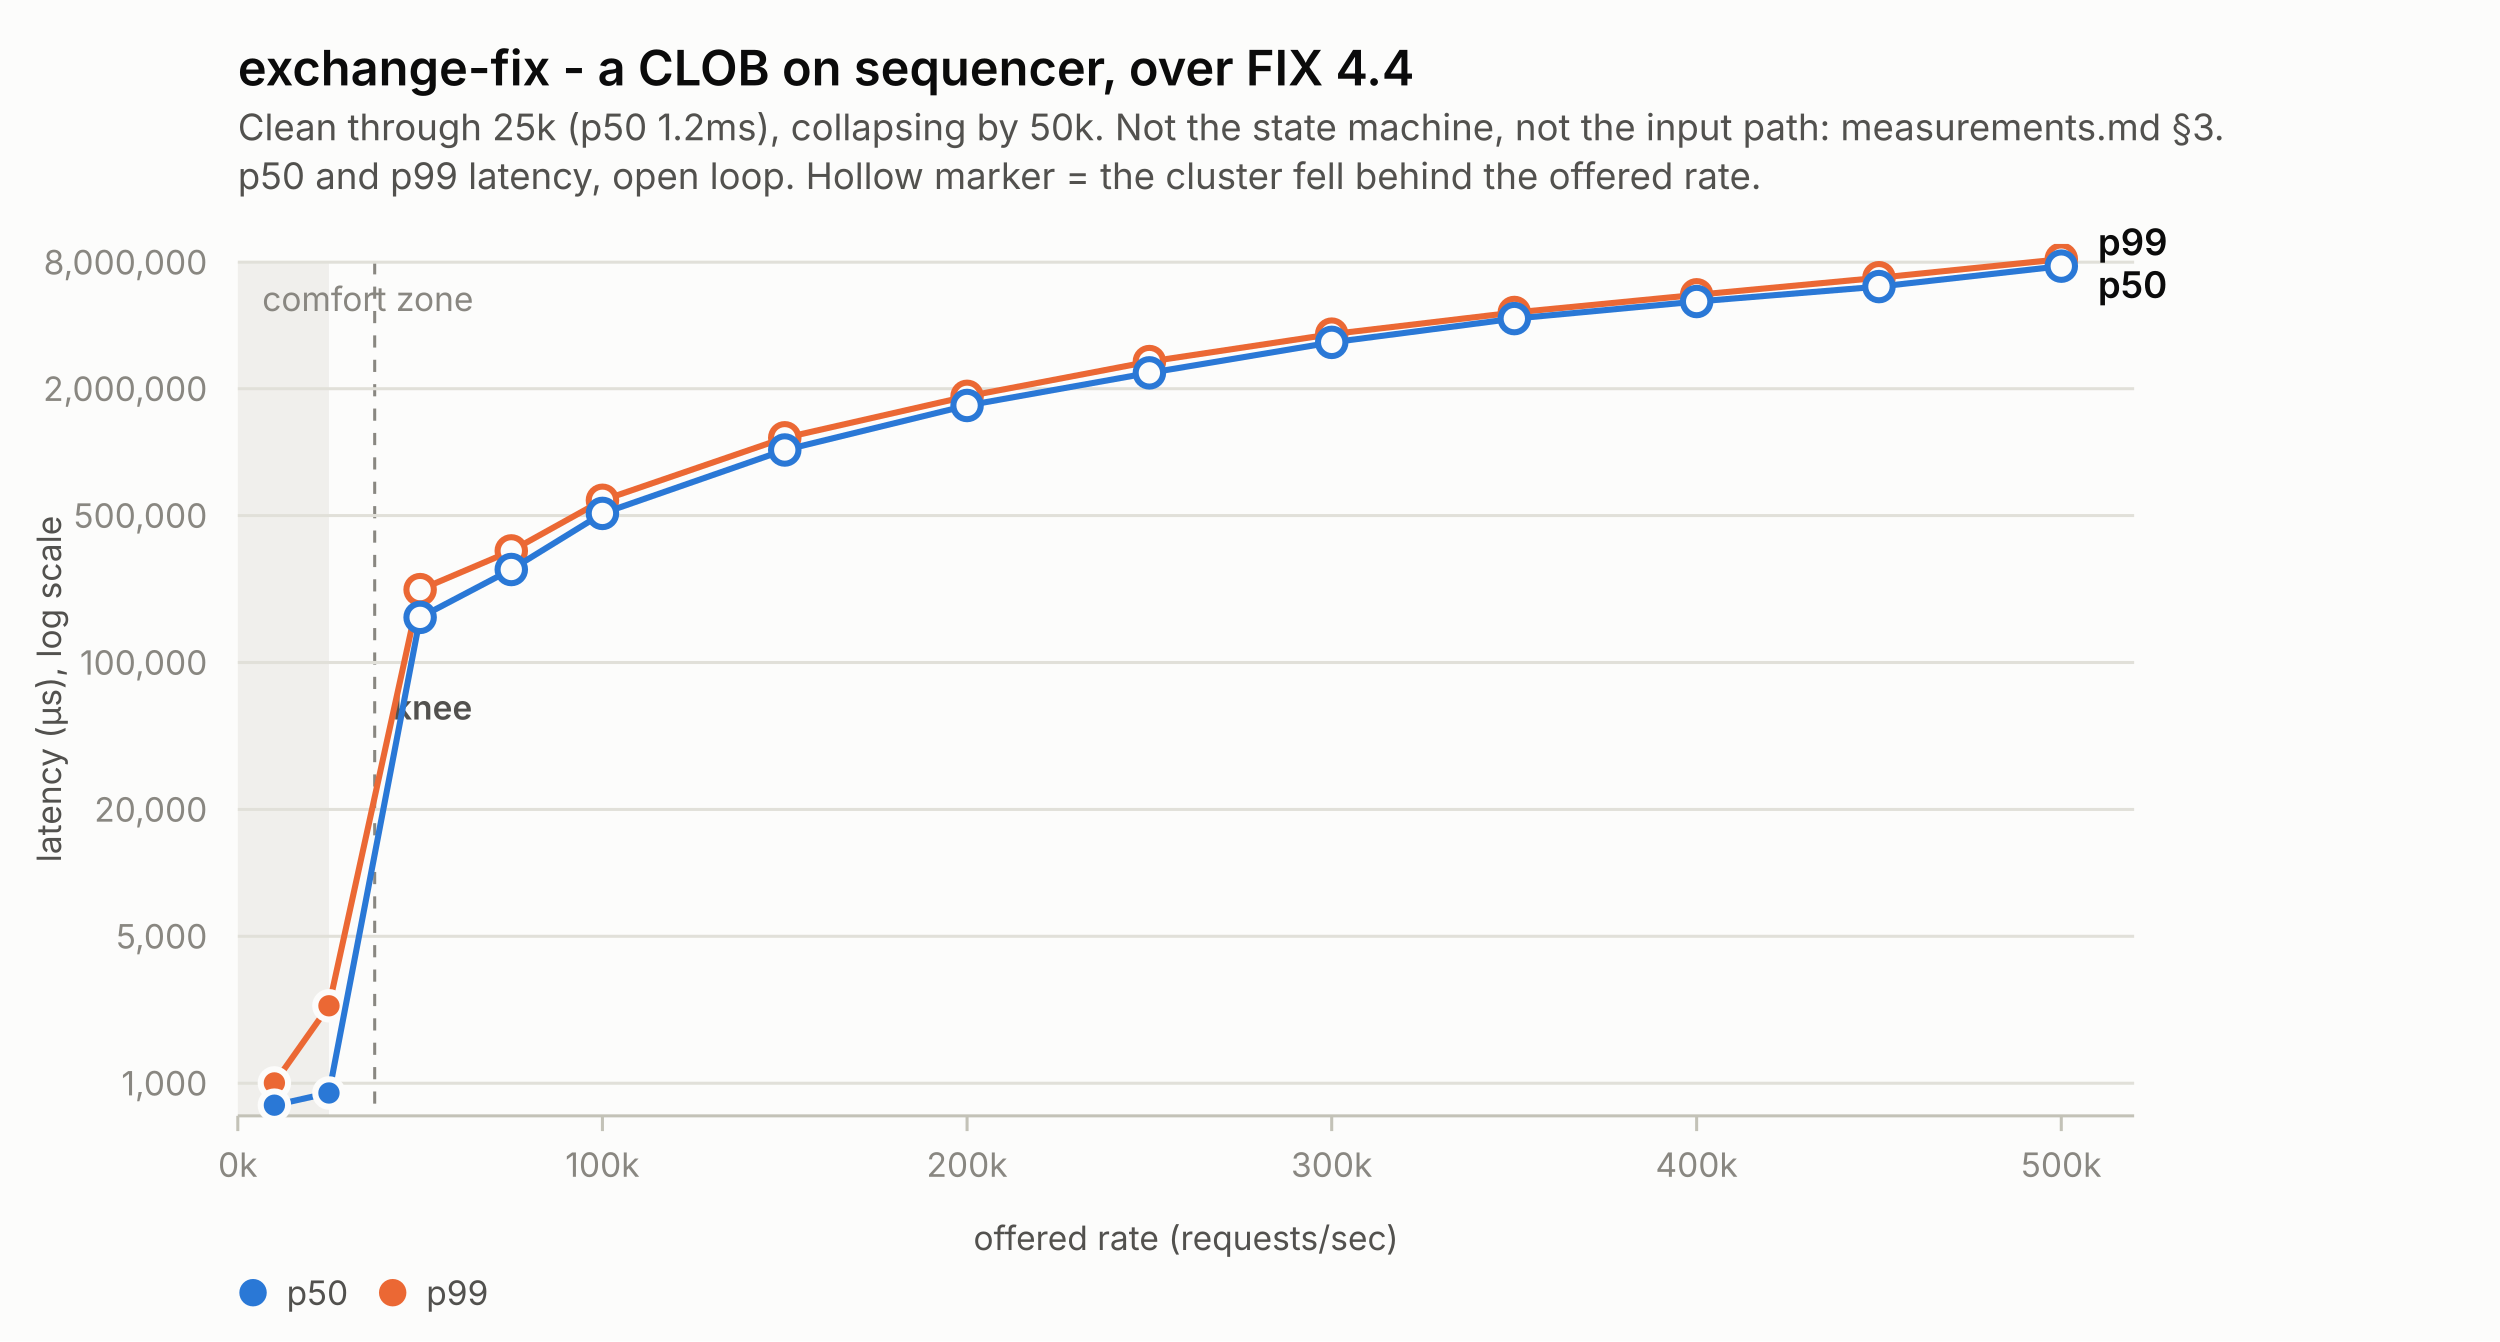
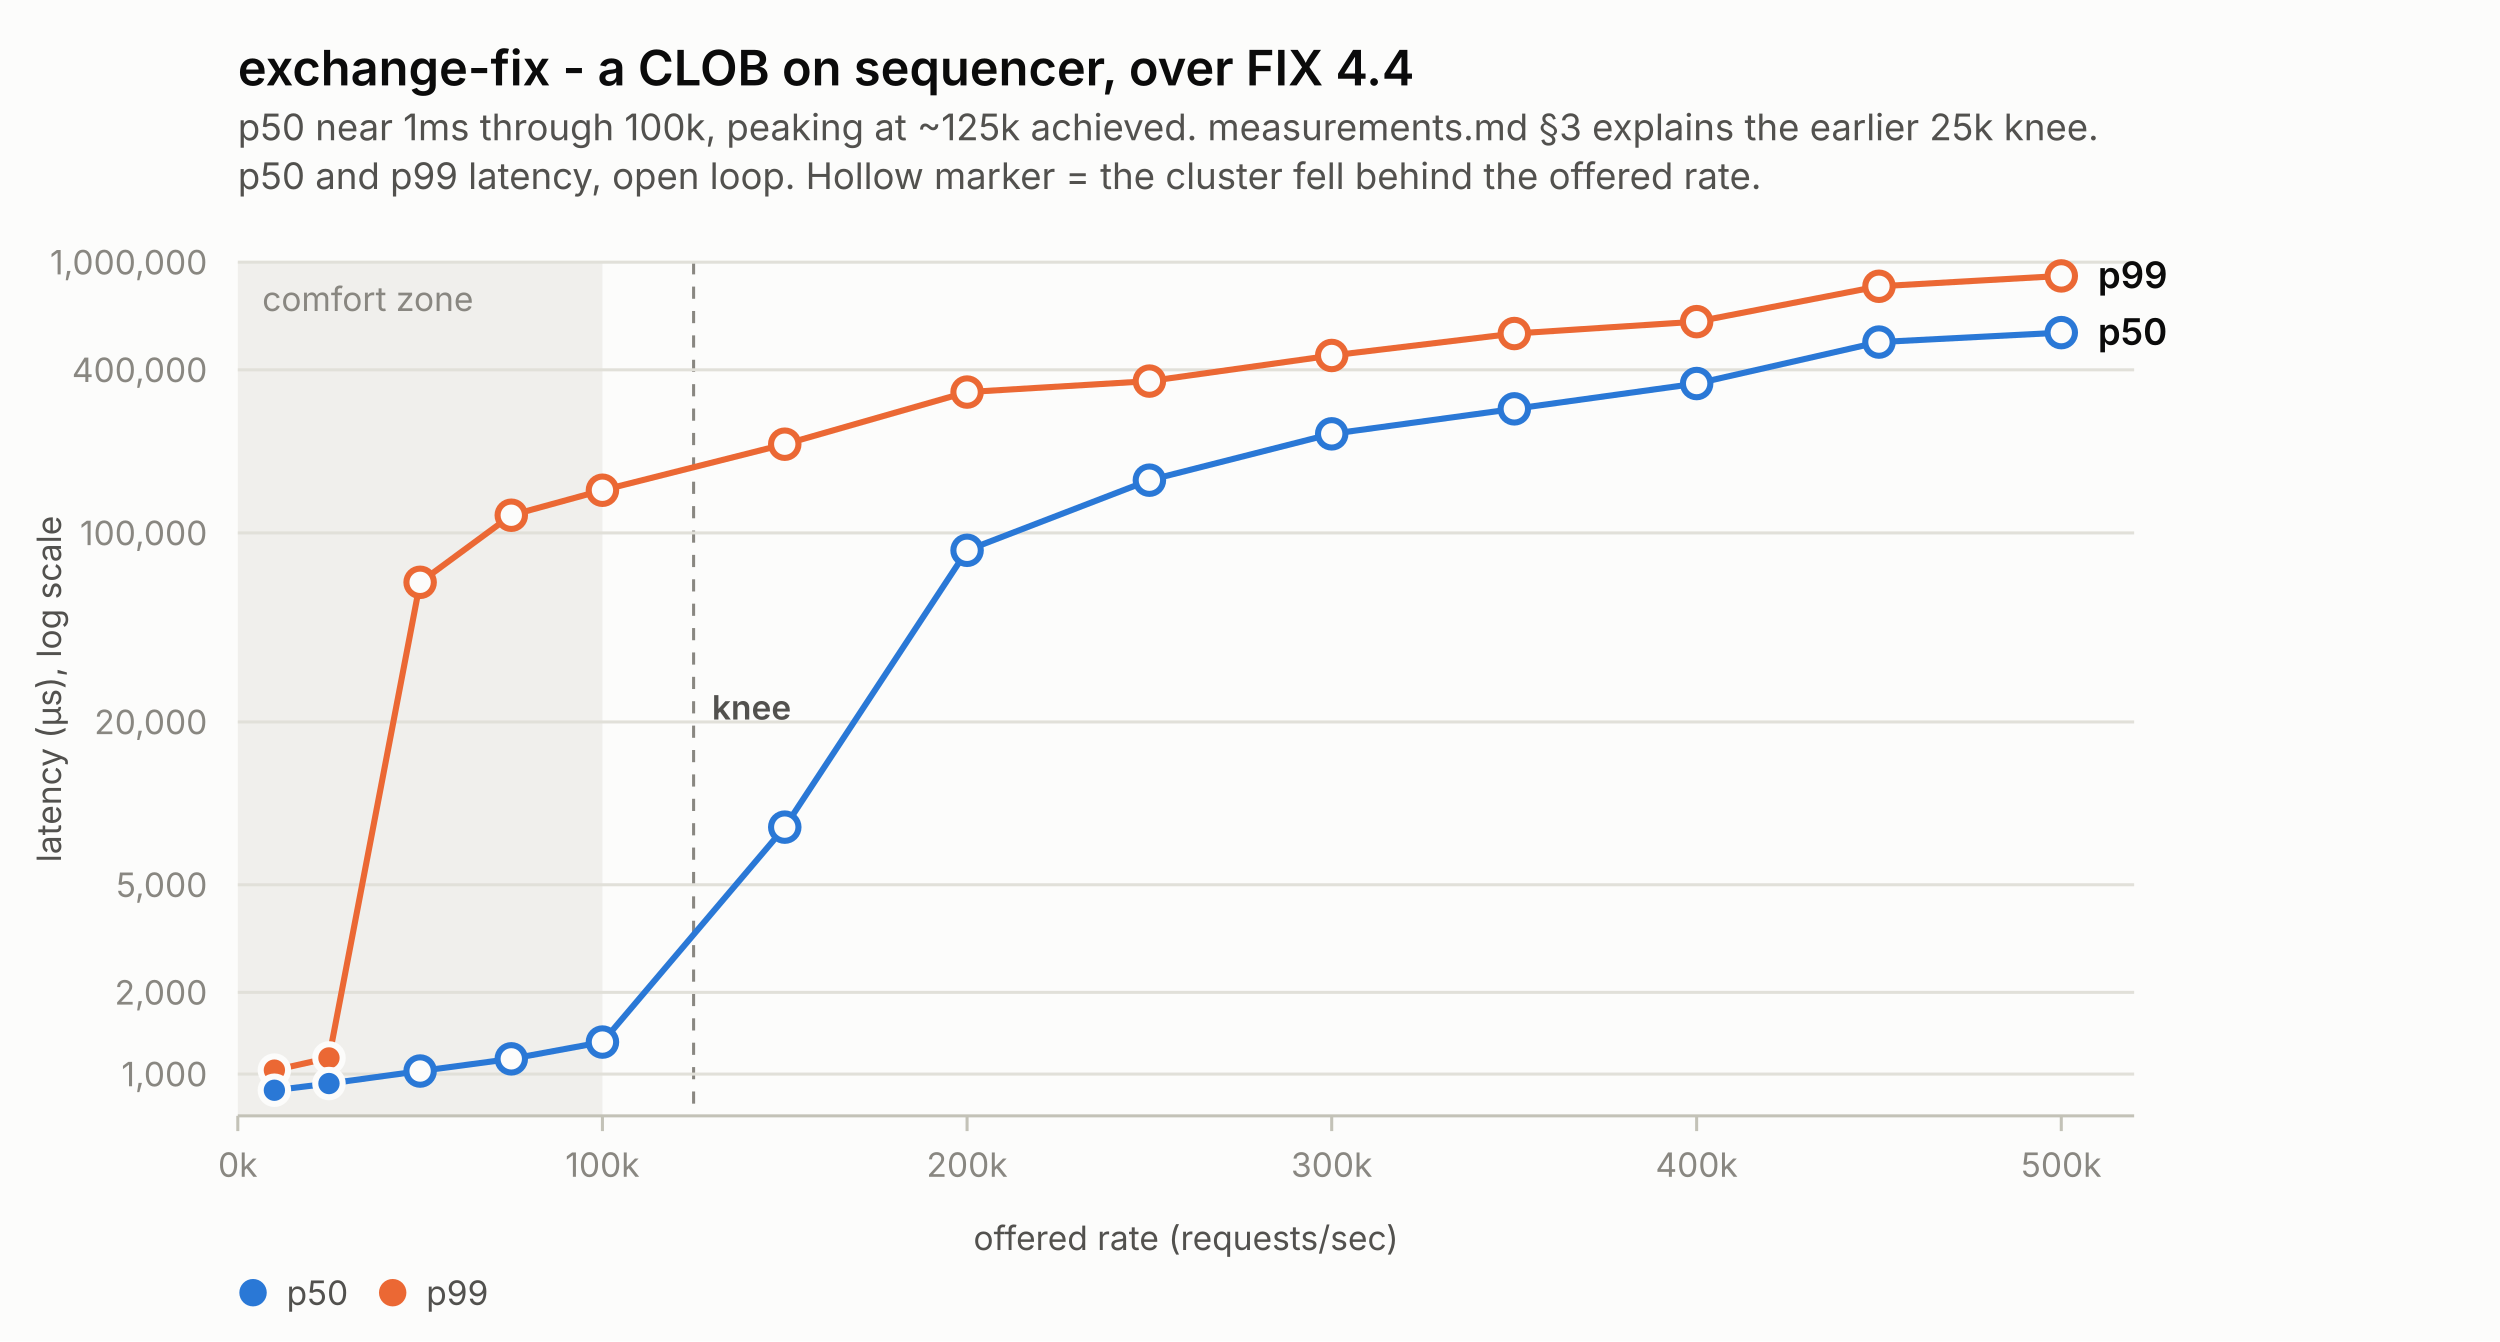
<svg xmlns="http://www.w3.org/2000/svg" width="820" height="440" viewBox="0 0 820 440" font-family="system-ui,-apple-system,&quot;Segoe UI&quot;,sans-serif" role="img" aria-label="exchange-fix - a CLOB on sequencer, over FIX 4.4">
  <rect width="820" height="440" fill="#fcfcfb" />
  <text x="78" y="28" font-size="16" font-weight="600" fill="#0b0b0b">exchange-fix - a CLOB on sequencer, over FIX 4.4</text>
-   <text x="78" y="46" font-size="12" fill="#52514e">Clean through 25k (p50 1.2ms), collapsing by 50k. Not the state machine, not the input path: measurements.md §3.</text>
+   <text x="78" y="46" font-size="12" fill="#52514e">p50 near 1ms through 100k, peaking at ~125k achieved. measurements.md §3 explains the earlier 25k knee.</text>
  <text x="78" y="62" font-size="12" fill="#52514e">p50 and p99 latency, open loop. Hollow marker = the cluster fell behind the offered rate.</text>
-   <rect x="78" y="86" width="29.9" height="280" fill="#f0efec" />
+   <rect x="78" y="86" width="119.6" height="280" fill="#f0efec" />
  <text x="86" y="102" font-size="11" fill="#898781">comfort zone</text>
-   <line x1="122.9" y1="86" x2="122.9" y2="366" stroke="#898781" stroke-width="1" stroke-dasharray="4 4" />
-   <text x="128.9" y="236" font-size="11" font-weight="600" fill="#52514e">knee</text>
-   <line x1="78" y1="355.3" x2="700" y2="355.3" stroke="#e1e0d9" stroke-width="1" />
-   <text x="68" y="359.3" font-size="11" fill="#898781" text-anchor="end">1,000</text>
-   <line x1="78" y1="307.1" x2="700" y2="307.1" stroke="#e1e0d9" stroke-width="1" />
-   <text x="68" y="311.1" font-size="11" fill="#898781" text-anchor="end">5,000</text>
-   <line x1="78" y1="265.5" x2="700" y2="265.5" stroke="#e1e0d9" stroke-width="1" />
-   <text x="68" y="269.5" font-size="11" fill="#898781" text-anchor="end">20,000</text>
-   <line x1="78" y1="217.3" x2="700" y2="217.3" stroke="#e1e0d9" stroke-width="1" />
-   <text x="68" y="221.3" font-size="11" fill="#898781" text-anchor="end">100,000</text>
-   <line x1="78" y1="169.1" x2="700" y2="169.1" stroke="#e1e0d9" stroke-width="1" />
-   <text x="68" y="173.1" font-size="11" fill="#898781" text-anchor="end">500,000</text>
-   <line x1="78" y1="127.5" x2="700" y2="127.5" stroke="#e1e0d9" stroke-width="1" />
-   <text x="68" y="131.5" font-size="11" fill="#898781" text-anchor="end">2,000,000</text>
+   <line x1="227.5" y1="86" x2="227.5" y2="366" stroke="#898781" stroke-width="1" stroke-dasharray="4 4" />
+   <text x="233.5" y="236" font-size="11" font-weight="600" fill="#52514e">knee</text>
+   <line x1="78" y1="352.3" x2="700" y2="352.3" stroke="#e1e0d9" stroke-width="1" />
+   <text x="68" y="356.3" font-size="11" fill="#898781" text-anchor="end">1,000</text>
+   <line x1="78" y1="325.5" x2="700" y2="325.5" stroke="#e1e0d9" stroke-width="1" />
+   <text x="68" y="329.5" font-size="11" fill="#898781" text-anchor="end">2,000</text>
+   <line x1="78" y1="290.2" x2="700" y2="290.2" stroke="#e1e0d9" stroke-width="1" />
+   <text x="68" y="294.2" font-size="11" fill="#898781" text-anchor="end">5,000</text>
+   <line x1="78" y1="236.8" x2="700" y2="236.8" stroke="#e1e0d9" stroke-width="1" />
+   <text x="68" y="240.8" font-size="11" fill="#898781" text-anchor="end">20,000</text>
+   <line x1="78" y1="174.8" x2="700" y2="174.8" stroke="#e1e0d9" stroke-width="1" />
+   <text x="68" y="178.8" font-size="11" fill="#898781" text-anchor="end">100,000</text>
+   <line x1="78" y1="121.3" x2="700" y2="121.3" stroke="#e1e0d9" stroke-width="1" />
+   <text x="68" y="125.3" font-size="11" fill="#898781" text-anchor="end">400,000</text>
  <line x1="78" y1="86.0" x2="700" y2="86.0" stroke="#e1e0d9" stroke-width="1" />
-   <text x="68" y="90.0" font-size="11" fill="#898781" text-anchor="end">8,000,000</text>
+   <text x="68" y="90.0" font-size="11" fill="#898781" text-anchor="end">1,000,000</text>
  <text x="20" y="226" font-size="11" fill="#52514e" text-anchor="middle" transform="rotate(-90 20 226)">latency (µs), log scale</text>
  <line x1="78" y1="366" x2="700" y2="366" stroke="#c3c2b7" stroke-width="1" />
  <line x1="78.0" y1="366" x2="78.0" y2="371" stroke="#c3c2b7" stroke-width="1" />
  <text x="78.0" y="386" font-size="11" fill="#898781" text-anchor="middle">0k</text>
  <line x1="197.6" y1="366" x2="197.6" y2="371" stroke="#c3c2b7" stroke-width="1" />
  <text x="197.6" y="386" font-size="11" fill="#898781" text-anchor="middle">100k</text>
  <line x1="317.2" y1="366" x2="317.2" y2="371" stroke="#c3c2b7" stroke-width="1" />
  <text x="317.2" y="386" font-size="11" fill="#898781" text-anchor="middle">200k</text>
  <line x1="436.8" y1="366" x2="436.8" y2="371" stroke="#c3c2b7" stroke-width="1" />
  <text x="436.8" y="386" font-size="11" fill="#898781" text-anchor="middle">300k</text>
  <line x1="556.5" y1="366" x2="556.5" y2="371" stroke="#c3c2b7" stroke-width="1" />
  <text x="556.5" y="386" font-size="11" fill="#898781" text-anchor="middle">400k</text>
  <line x1="676.1" y1="366" x2="676.1" y2="371" stroke="#c3c2b7" stroke-width="1" />
  <text x="676.1" y="386" font-size="11" fill="#898781" text-anchor="middle">500k</text>
  <text x="389" y="410" font-size="11" fill="#52514e" text-anchor="middle">offered rate (requests/sec)</text>
  <defs>
    <clipPath id="plot">
      <rect x="72" y="80" width="634" height="292" />
    </clipPath>
  </defs>
  <g clip-path="url(#plot)">
-     <path d="M90.0,355.2 L107.9,329.9 L137.8,193.4 L167.7,180.7 L197.6,164.1 L257.4,143.6 L317.2,130.0 L377.0,118.6 L436.8,109.6 L496.7,102.5 L556.5,96.7 L616.3,91.1 L676.1,85.0" fill="none" stroke="#eb6834" stroke-width="2" stroke-linejoin="round" stroke-linecap="round" />
-     <circle cx="90.0" cy="355.2" r="4.5" fill="#eb6834" stroke="#fcfcfb" stroke-width="2" />
-     <circle cx="107.9" cy="329.9" r="4.5" fill="#eb6834" stroke="#fcfcfb" stroke-width="2" />
-     <circle cx="137.8" cy="193.4" r="4.5" fill="#fcfcfb" stroke="#eb6834" stroke-width="2" />
-     <circle cx="167.7" cy="180.7" r="4.5" fill="#fcfcfb" stroke="#eb6834" stroke-width="2" />
-     <circle cx="197.6" cy="164.1" r="4.5" fill="#fcfcfb" stroke="#eb6834" stroke-width="2" />
-     <circle cx="257.4" cy="143.6" r="4.5" fill="#fcfcfb" stroke="#eb6834" stroke-width="2" />
-     <circle cx="317.2" cy="130.0" r="4.5" fill="#fcfcfb" stroke="#eb6834" stroke-width="2" />
-     <circle cx="377.0" cy="118.6" r="4.5" fill="#fcfcfb" stroke="#eb6834" stroke-width="2" />
-     <circle cx="436.8" cy="109.6" r="4.5" fill="#fcfcfb" stroke="#eb6834" stroke-width="2" />
-     <circle cx="496.7" cy="102.5" r="4.5" fill="#fcfcfb" stroke="#eb6834" stroke-width="2" />
-     <circle cx="556.5" cy="96.7" r="4.5" fill="#fcfcfb" stroke="#eb6834" stroke-width="2" />
-     <circle cx="616.3" cy="91.1" r="4.5" fill="#fcfcfb" stroke="#eb6834" stroke-width="2" />
-     <circle cx="676.1" cy="85.0" r="4.5" fill="#fcfcfb" stroke="#eb6834" stroke-width="2" />
-     <path d="M90.0,362.5 L107.9,358.5 L137.8,202.5 L167.7,186.8 L197.6,168.4 L257.4,147.6 L317.2,133.0 L377.0,122.3 L436.8,112.3 L496.7,104.5 L556.5,98.9 L616.3,94.0 L676.1,87.3" fill="none" stroke="#2a78d6" stroke-width="2" stroke-linejoin="round" stroke-linecap="round" />
-     <circle cx="90.0" cy="362.5" r="4.5" fill="#2a78d6" stroke="#fcfcfb" stroke-width="2" />
-     <circle cx="107.9" cy="358.5" r="4.5" fill="#2a78d6" stroke="#fcfcfb" stroke-width="2" />
-     <circle cx="137.8" cy="202.5" r="4.5" fill="#fcfcfb" stroke="#2a78d6" stroke-width="2" />
-     <circle cx="167.7" cy="186.8" r="4.5" fill="#fcfcfb" stroke="#2a78d6" stroke-width="2" />
-     <circle cx="197.6" cy="168.4" r="4.5" fill="#fcfcfb" stroke="#2a78d6" stroke-width="2" />
-     <circle cx="257.4" cy="147.6" r="4.5" fill="#fcfcfb" stroke="#2a78d6" stroke-width="2" />
-     <circle cx="317.2" cy="133.0" r="4.5" fill="#fcfcfb" stroke="#2a78d6" stroke-width="2" />
-     <circle cx="377.0" cy="122.3" r="4.5" fill="#fcfcfb" stroke="#2a78d6" stroke-width="2" />
-     <circle cx="436.8" cy="112.3" r="4.5" fill="#fcfcfb" stroke="#2a78d6" stroke-width="2" />
-     <circle cx="496.7" cy="104.5" r="4.5" fill="#fcfcfb" stroke="#2a78d6" stroke-width="2" />
-     <circle cx="556.5" cy="98.9" r="4.5" fill="#fcfcfb" stroke="#2a78d6" stroke-width="2" />
-     <circle cx="616.3" cy="94.0" r="4.5" fill="#fcfcfb" stroke="#2a78d6" stroke-width="2" />
-     <circle cx="676.1" cy="87.3" r="4.5" fill="#fcfcfb" stroke="#2a78d6" stroke-width="2" />
+     <path d="M90.0,351.0 L107.9,347.0 L137.8,191.0 L167.7,169.0 L197.6,160.8 L257.4,145.7 L317.2,128.6 L377.0,125.0 L436.8,116.6 L496.7,109.4 L556.5,105.5 L616.3,93.9 L676.1,90.5" fill="none" stroke="#eb6834" stroke-width="2" stroke-linejoin="round" stroke-linecap="round" />
+     <circle cx="90.0" cy="351.0" r="4.5" fill="#eb6834" stroke="#fcfcfb" stroke-width="2" />
+     <circle cx="107.9" cy="347.0" r="4.5" fill="#eb6834" stroke="#fcfcfb" stroke-width="2" />
+     <circle cx="137.8" cy="191.0" r="4.5" fill="#fcfcfb" stroke="#eb6834" stroke-width="2" />
+     <circle cx="167.7" cy="169.0" r="4.5" fill="#fcfcfb" stroke="#eb6834" stroke-width="2" />
+     <circle cx="197.6" cy="160.8" r="4.5" fill="#fcfcfb" stroke="#eb6834" stroke-width="2" />
+     <circle cx="257.4" cy="145.7" r="4.5" fill="#fcfcfb" stroke="#eb6834" stroke-width="2" />
+     <circle cx="317.2" cy="128.6" r="4.5" fill="#fcfcfb" stroke="#eb6834" stroke-width="2" />
+     <circle cx="377.0" cy="125.0" r="4.5" fill="#fcfcfb" stroke="#eb6834" stroke-width="2" />
+     <circle cx="436.8" cy="116.6" r="4.5" fill="#fcfcfb" stroke="#eb6834" stroke-width="2" />
+     <circle cx="496.7" cy="109.4" r="4.5" fill="#fcfcfb" stroke="#eb6834" stroke-width="2" />
+     <circle cx="556.5" cy="105.5" r="4.5" fill="#fcfcfb" stroke="#eb6834" stroke-width="2" />
+     <circle cx="616.3" cy="93.9" r="4.5" fill="#fcfcfb" stroke="#eb6834" stroke-width="2" />
+     <circle cx="676.1" cy="90.5" r="4.5" fill="#fcfcfb" stroke="#eb6834" stroke-width="2" />
+     <path d="M90.0,357.6 L107.9,355.4 L137.8,351.3 L167.7,347.3 L197.6,341.8 L257.4,271.3 L317.2,180.5 L377.0,157.5 L436.8,142.3 L496.7,134.1 L556.5,125.8 L616.3,112.2 L676.1,109.1" fill="none" stroke="#2a78d6" stroke-width="2" stroke-linejoin="round" stroke-linecap="round" />
+     <circle cx="90.0" cy="357.6" r="4.5" fill="#2a78d6" stroke="#fcfcfb" stroke-width="2" />
+     <circle cx="107.9" cy="355.4" r="4.5" fill="#2a78d6" stroke="#fcfcfb" stroke-width="2" />
+     <circle cx="137.8" cy="351.3" r="4.5" fill="#fcfcfb" stroke="#2a78d6" stroke-width="2" />
+     <circle cx="167.7" cy="347.3" r="4.5" fill="#fcfcfb" stroke="#2a78d6" stroke-width="2" />
+     <circle cx="197.6" cy="341.8" r="4.5" fill="#fcfcfb" stroke="#2a78d6" stroke-width="2" />
+     <circle cx="257.4" cy="271.3" r="4.5" fill="#fcfcfb" stroke="#2a78d6" stroke-width="2" />
+     <circle cx="317.2" cy="180.5" r="4.5" fill="#fcfcfb" stroke="#2a78d6" stroke-width="2" />
+     <circle cx="377.0" cy="157.5" r="4.5" fill="#fcfcfb" stroke="#2a78d6" stroke-width="2" />
+     <circle cx="436.8" cy="142.3" r="4.5" fill="#fcfcfb" stroke="#2a78d6" stroke-width="2" />
+     <circle cx="496.7" cy="134.1" r="4.5" fill="#fcfcfb" stroke="#2a78d6" stroke-width="2" />
+     <circle cx="556.5" cy="125.8" r="4.5" fill="#fcfcfb" stroke="#2a78d6" stroke-width="2" />
+     <circle cx="616.3" cy="112.2" r="4.5" fill="#fcfcfb" stroke="#2a78d6" stroke-width="2" />
+     <circle cx="676.1" cy="109.1" r="4.5" fill="#fcfcfb" stroke="#2a78d6" stroke-width="2" />
  </g>
-   <text x="688.1" y="83.7" font-size="12" font-weight="600" fill="#0b0b0b">p99</text>
-   <text x="688.1" y="97.7" font-size="12" font-weight="600" fill="#0b0b0b">p50</text>
+   <text x="688.1" y="94.5" font-size="12" font-weight="600" fill="#0b0b0b">p99</text>
+   <text x="688.1" y="113.1" font-size="12" font-weight="600" fill="#0b0b0b">p50</text>
  <circle cx="83" cy="424" r="4.5" fill="#2a78d6" />
  <text x="94" y="428" font-size="11" fill="#52514e">p50</text>
  <circle cx="128.8" cy="424" r="4.5" fill="#eb6834" />
  <text x="139.8" y="428" font-size="11" fill="#52514e">p99</text>
</svg>
